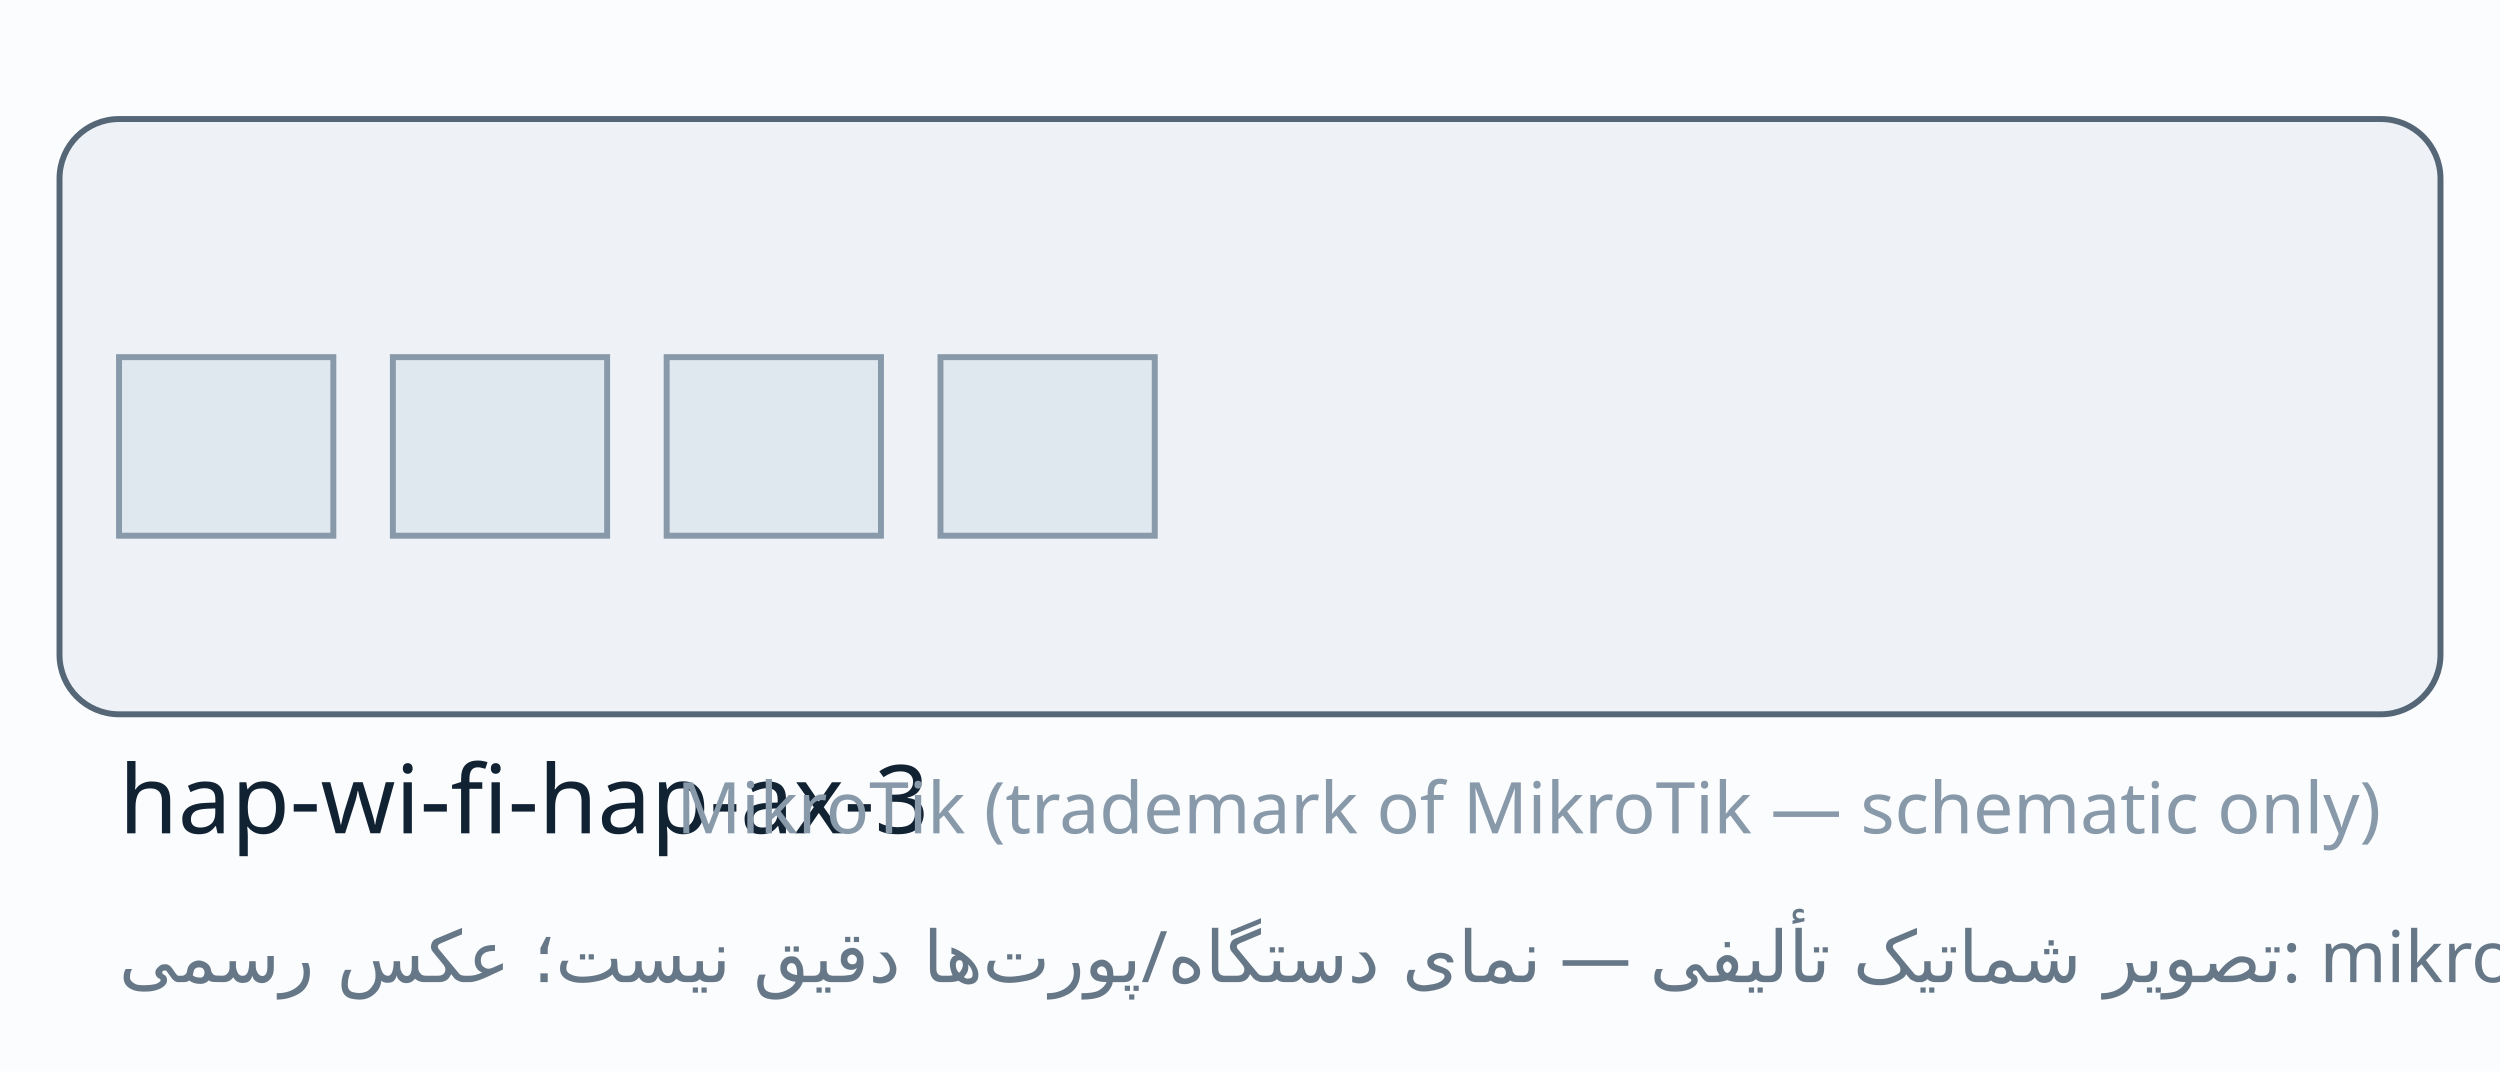
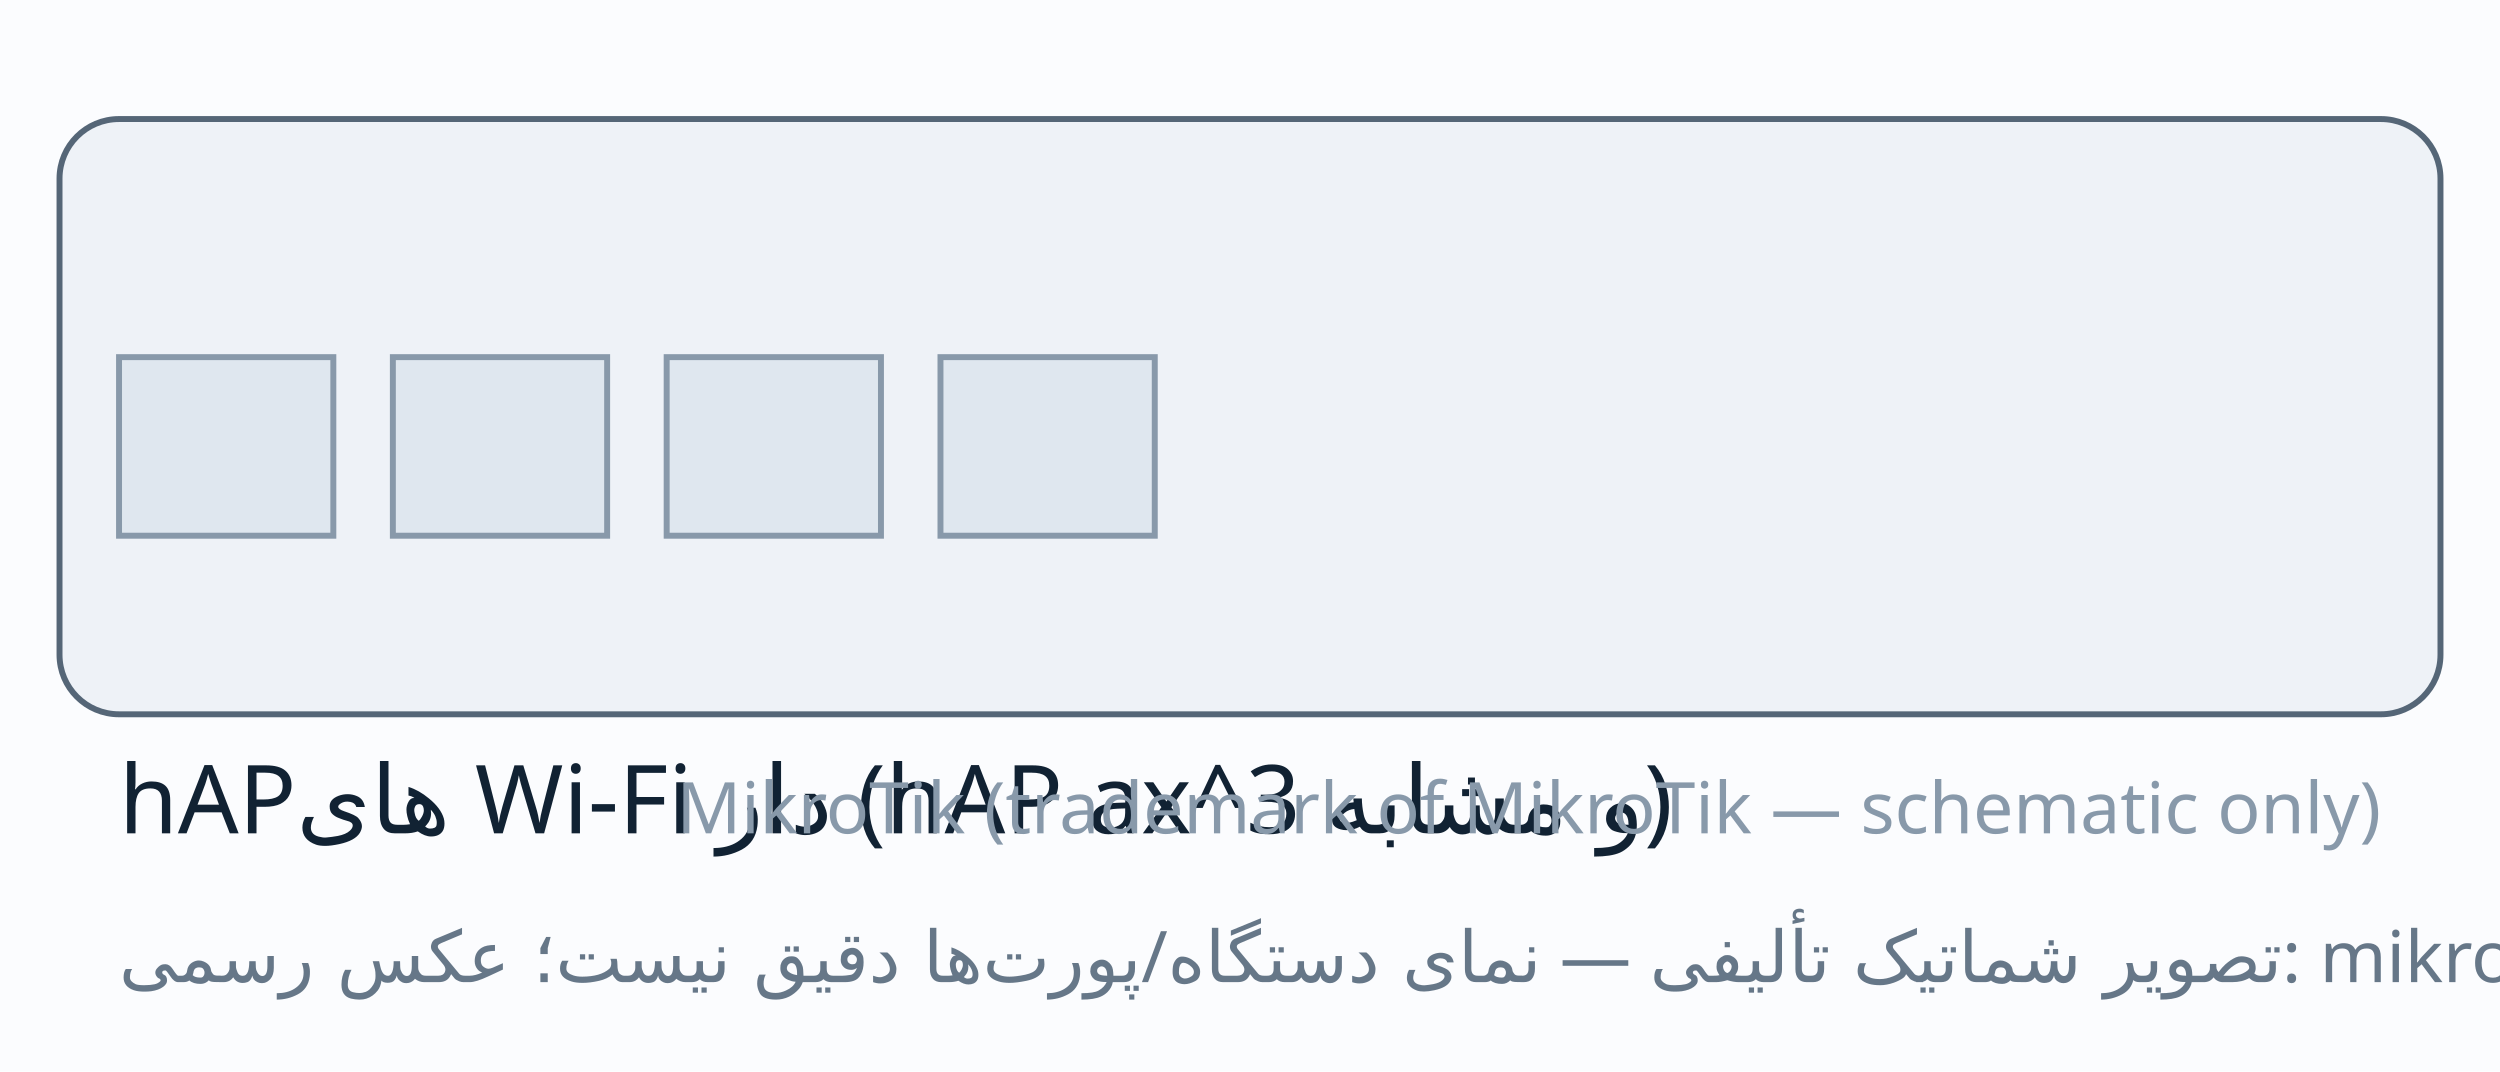
<svg xmlns="http://www.w3.org/2000/svg" viewBox="0 0 420 180" font-family="Tahoma,sans-serif">
  <rect width="420" height="180" fill="#fbfcfe" />
  <rect x="10" y="20" width="400" height="100" rx="10" fill="#eef2f7" stroke="#567" />
  <rect x="20" y="60" width="36" height="30" fill="#dfe7ef" stroke="#89a" />
  <rect x="66" y="60" width="36" height="30" fill="#dfe7ef" stroke="#89a" />
  <rect x="112" y="60" width="36" height="30" fill="#dfe7ef" stroke="#89a" />
  <rect x="158" y="60" width="36" height="30" fill="#dfe7ef" stroke="#89a" />
-   <text x="20" y="140" font-size="16" fill="#123">hap-wi-fi-hap-ax-3</text>
+   <text x="20" y="140" font-size="16" fill="#123">hAPهای Wi-Fi دار (hAP ax^3 و مشابه)</text>
  <text x="20" y="165" font-size="12" fill="#678">تصویر شماتیک تألیفی — نمای دستگاه/پورت‌ها دقیق نیست؛ عکس رسمی: mikrotik.com</text>
  <text x="400" y="140" text-anchor="end" font-size="12" fill="#89a">MikroTik (trademark of MikroTik — schematic only)</text>
</svg>
